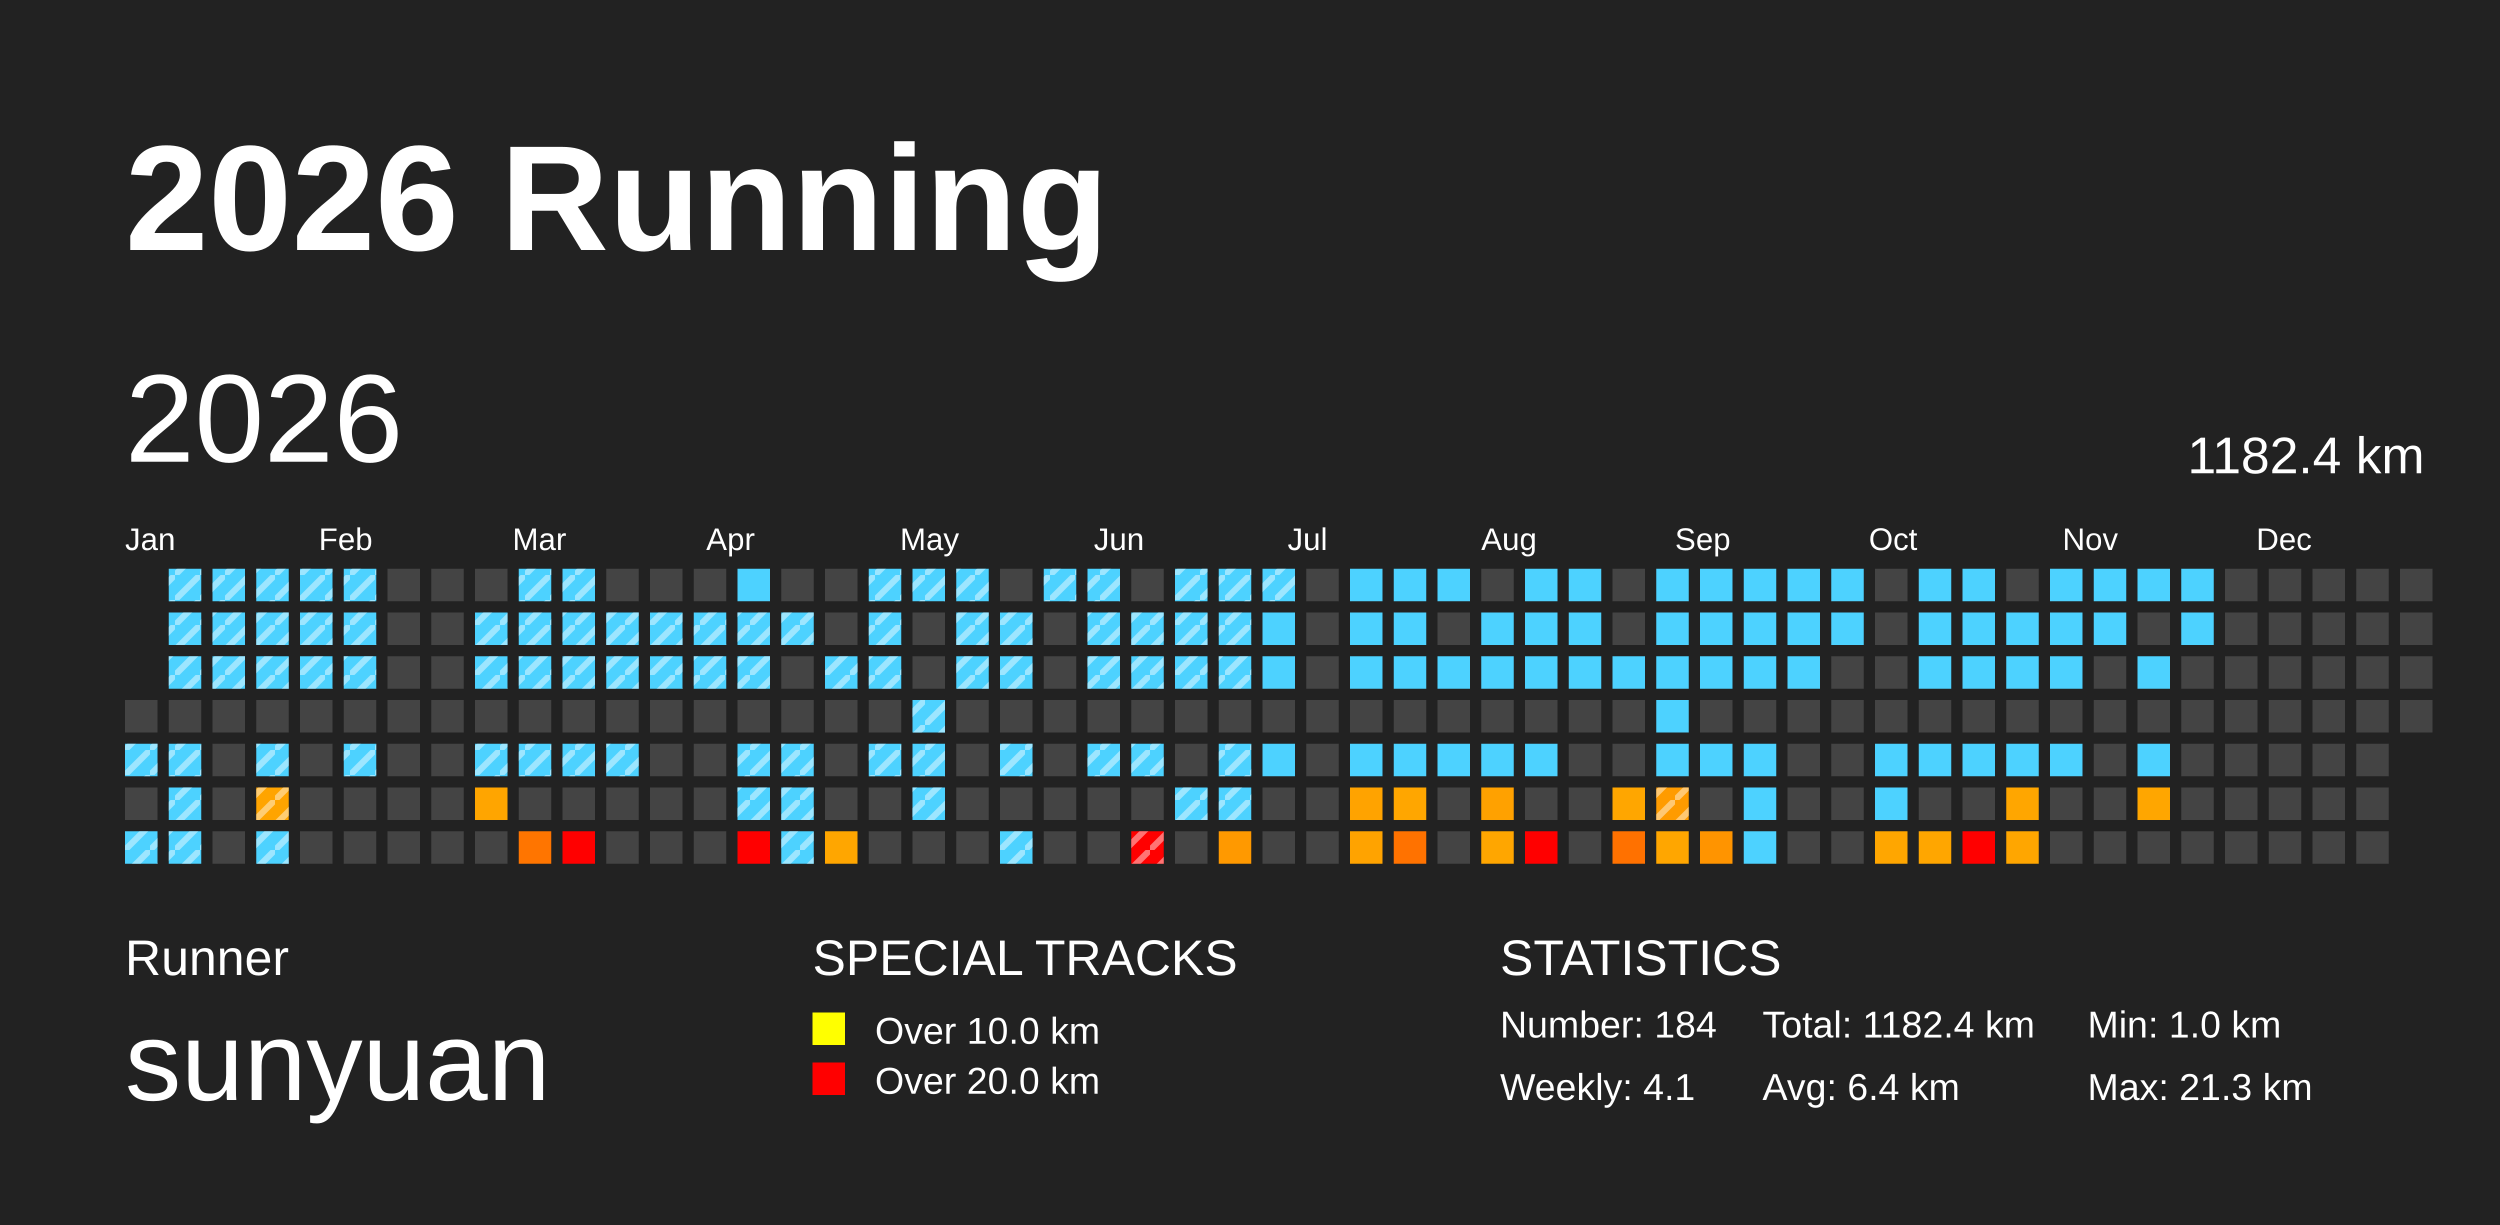
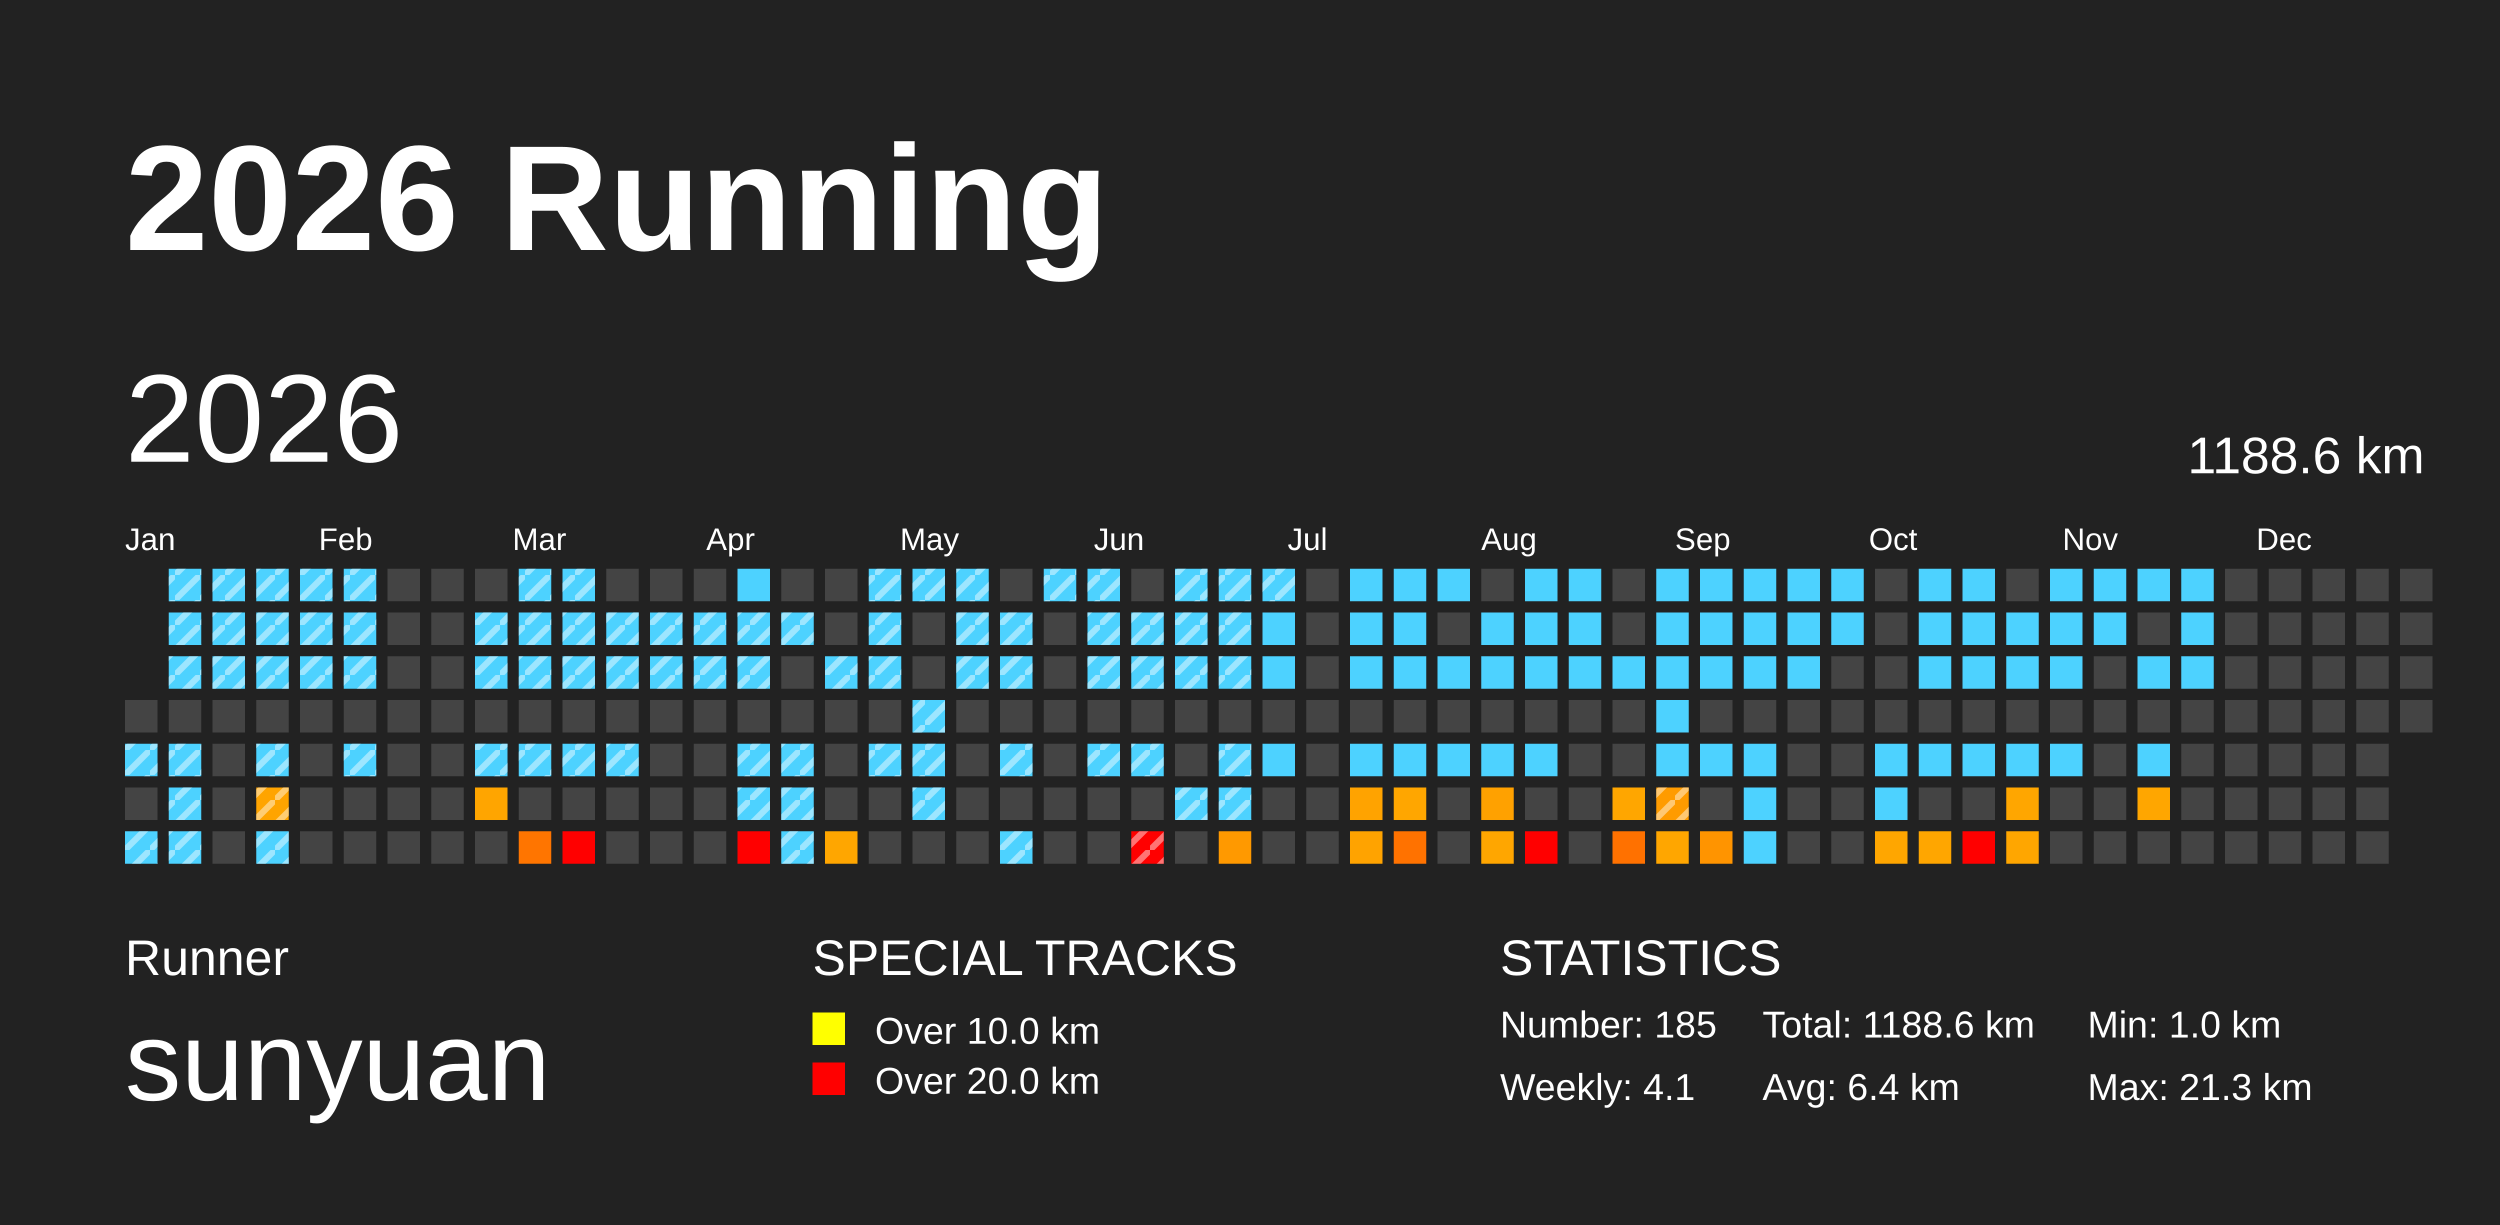
<svg xmlns="http://www.w3.org/2000/svg" baseProfile="full" height="98mm" version="1.1" viewBox="0,0,200,98" width="200mm">
  <defs>
    <pattern height="2" id="indoor-stripe" patternUnits="userSpaceOnUse" width="2">
      <line stroke="white" stroke-opacity="0.45" stroke-width="0.5" x1="0" x2="2" y1="2" y2="0" />
    </pattern>
  </defs>
  <rect fill="#222222" height="98" width="200" x="0" y="0" />
  <text fill="#FFFFFF" style="font-size:12px; font-family:Arial; font-weight:bold;" x="10" y="20">2026 Running</text>
  <text fill="#FFFFFF" style="font-size:4px; font-family:Arial" x="10" y="78">Runner</text>
  <text fill="#FFFFFF" style="font-size:9px; font-family:Arial" x="10" y="88">sunyuan</text>
  <text fill="#FFFFFF" style="font-size:4px; font-family:Arial" x="65" y="78">SPECIAL TRACKS</text>
  <rect fill="yellow" height="2.6" width="2.6" x="65" y="81" />
  <text fill="#FFFFFF" style="font-size:3px; font-family:Arial" x="70" y="83.5">Over 10.0 km</text>
  <rect fill="red" height="2.6" width="2.6" x="65" y="85" />
  <text fill="#FFFFFF" style="font-size:3px; font-family:Arial" x="70" y="87.5">Over 20.0 km</text>
  <text fill="#FFFFFF" style="font-size:4px; font-family:Arial" x="120" y="78">STATISTICS</text>
-   <text fill="#FFFFFF" style="font-size:3px; font-family:Arial" x="120" y="83">Number: 184</text>
+   <text fill="#FFFFFF" style="font-size:3px; font-family:Arial" x="120" y="83">Number: 185</text>
  <text fill="#FFFFFF" style="font-size:3px; font-family:Arial" x="120" y="88">Weekly: 4.1</text>
-   <text fill="#FFFFFF" style="font-size:3px; font-family:Arial" x="141" y="83">Total: 1182.4 km</text>
+   <text fill="#FFFFFF" style="font-size:3px; font-family:Arial" x="141" y="83">Total: 1188.6 km</text>
  <text fill="#FFFFFF" style="font-size:3px; font-family:Arial" x="141" y="88">Avg: 6.4 km</text>
  <text fill="#FFFFFF" style="font-size:3px; font-family:Arial" x="167" y="83">Min: 1.0 km</text>
  <text fill="#FFFFFF" style="font-size:3px; font-family:Arial" x="167" y="88">Max: 21.3 km</text>
  <text dominant-baseline="hanging" fill="#FFFFFF" style="font-size:10.0px; font-family:Arial;" x="10" y="30">2026</text>
-   <text dominant-baseline="hanging" fill="#FFFFFF" style="font-size:4.125px; font-family:Arial;" x="175" y="35">1182.4 km</text>
+   <text dominant-baseline="hanging" fill="#FFFFFF" style="font-size:4.125px; font-family:Arial;" x="175" y="35">1188.6 km</text>
  <text fill="#FFFFFF" style="font-size:2.5px; font-family:Arial" x="10.0" y="44">Jan</text>
  <text fill="#FFFFFF" style="font-size:2.5px; font-family:Arial" x="25.5" y="44">Feb</text>
  <text fill="#FFFFFF" style="font-size:2.5px; font-family:Arial" x="41.0" y="44">Mar</text>
  <text fill="#FFFFFF" style="font-size:2.5px; font-family:Arial" x="56.5" y="44">Apr</text>
  <text fill="#FFFFFF" style="font-size:2.5px; font-family:Arial" x="72.0" y="44">May</text>
  <text fill="#FFFFFF" style="font-size:2.5px; font-family:Arial" x="87.5" y="44">Jun</text>
  <text fill="#FFFFFF" style="font-size:2.5px; font-family:Arial" x="103.0" y="44">Jul</text>
  <text fill="#FFFFFF" style="font-size:2.5px; font-family:Arial" x="118.5" y="44">Aug</text>
  <text fill="#FFFFFF" style="font-size:2.5px; font-family:Arial" x="134.0" y="44">Sep</text>
  <text fill="#FFFFFF" style="font-size:2.5px; font-family:Arial" x="149.5" y="44">Oct</text>
  <text fill="#FFFFFF" style="font-size:2.5px; font-family:Arial" x="165.0" y="44">Nov</text>
  <text fill="#FFFFFF" style="font-size:2.5px; font-family:Arial" x="180.5" y="44">Dec</text>
  <rect fill="#444444" height="2.6" width="2.6" x="10.0" y="56.0" />
  <rect fill="#4dd2ff" height="2.6" width="2.6" x="10.0" y="59.5" />
  <rect fill="url(#indoor-stripe)" height="2.6" style="pointer-events: none;" width="2.6" x="10.0" y="59.5" />
  <rect fill="#444444" height="2.6" width="2.6" x="10.0" y="63.0" />
  <rect fill="#4dd2ff" height="2.6" width="2.6" x="10.0" y="66.5" />
  <rect fill="url(#indoor-stripe)" height="2.6" style="pointer-events: none;" width="2.6" x="10.0" y="66.5" />
  <rect fill="#4dd2ff" height="2.6" width="2.6" x="13.5" y="45.5" />
  <rect fill="url(#indoor-stripe)" height="2.6" style="pointer-events: none;" width="2.6" x="13.5" y="45.5" />
  <rect fill="#4dd2ff" height="2.6" width="2.6" x="13.5" y="49.0" />
  <rect fill="url(#indoor-stripe)" height="2.6" style="pointer-events: none;" width="2.6" x="13.5" y="49.0" />
  <rect fill="#4dd2ff" height="2.6" width="2.6" x="13.5" y="52.5" />
  <rect fill="url(#indoor-stripe)" height="2.6" style="pointer-events: none;" width="2.6" x="13.5" y="52.5" />
  <rect fill="#444444" height="2.6" width="2.6" x="13.5" y="56.0" />
  <rect fill="#4dd2ff" height="2.6" width="2.6" x="13.5" y="59.5" />
  <rect fill="url(#indoor-stripe)" height="2.6" style="pointer-events: none;" width="2.6" x="13.5" y="59.5" />
  <rect fill="#4dd2ff" height="2.6" width="2.6" x="13.5" y="63.0" />
  <rect fill="url(#indoor-stripe)" height="2.6" style="pointer-events: none;" width="2.6" x="13.5" y="63.0" />
  <rect fill="#4dd2ff" height="2.6" width="2.6" x="13.5" y="66.5" />
  <rect fill="url(#indoor-stripe)" height="2.6" style="pointer-events: none;" width="2.6" x="13.5" y="66.5" />
  <rect fill="#4dd2ff" height="2.6" width="2.6" x="17.0" y="45.5" />
  <rect fill="url(#indoor-stripe)" height="2.6" style="pointer-events: none;" width="2.6" x="17.0" y="45.5" />
  <rect fill="#4dd2ff" height="2.6" width="2.6" x="17.0" y="49.0" />
  <rect fill="url(#indoor-stripe)" height="2.6" style="pointer-events: none;" width="2.6" x="17.0" y="49.0" />
  <rect fill="#4dd2ff" height="2.6" width="2.6" x="17.0" y="52.5" />
  <rect fill="url(#indoor-stripe)" height="2.6" style="pointer-events: none;" width="2.6" x="17.0" y="52.5" />
  <rect fill="#444444" height="2.6" width="2.6" x="17.0" y="56.0" />
  <rect fill="#444444" height="2.6" width="2.6" x="17.0" y="59.5" />
  <rect fill="#444444" height="2.6" width="2.6" x="17.0" y="63.0" />
  <rect fill="#444444" height="2.6" width="2.6" x="17.0" y="66.5" />
  <rect fill="#4dd2ff" height="2.6" width="2.6" x="20.5" y="45.5" />
  <rect fill="url(#indoor-stripe)" height="2.6" style="pointer-events: none;" width="2.6" x="20.5" y="45.5" />
  <rect fill="#4dd2ff" height="2.6" width="2.6" x="20.5" y="49.0" />
  <rect fill="url(#indoor-stripe)" height="2.6" style="pointer-events: none;" width="2.6" x="20.5" y="49.0" />
  <rect fill="#4dd2ff" height="2.6" width="2.6" x="20.5" y="52.5" />
  <rect fill="url(#indoor-stripe)" height="2.6" style="pointer-events: none;" width="2.6" x="20.5" y="52.5" />
  <rect fill="#444444" height="2.6" width="2.6" x="20.5" y="56.0" />
  <rect fill="#4dd2ff" height="2.6" width="2.6" x="20.5" y="59.5" />
  <rect fill="url(#indoor-stripe)" height="2.6" style="pointer-events: none;" width="2.6" x="20.5" y="59.5" />
  <rect fill="#ffa400" height="2.6" width="2.6" x="20.5" y="63.0" />
  <rect fill="url(#indoor-stripe)" height="2.6" style="pointer-events: none;" width="2.6" x="20.5" y="63.0" />
  <rect fill="#4dd2ff" height="2.6" width="2.6" x="20.5" y="66.5" />
  <rect fill="url(#indoor-stripe)" height="2.6" style="pointer-events: none;" width="2.6" x="20.5" y="66.5" />
  <rect fill="#4dd2ff" height="2.6" width="2.6" x="24.0" y="45.5" />
  <rect fill="url(#indoor-stripe)" height="2.6" style="pointer-events: none;" width="2.6" x="24.0" y="45.5" />
  <rect fill="#4dd2ff" height="2.6" width="2.6" x="24.0" y="49.0" />
  <rect fill="url(#indoor-stripe)" height="2.6" style="pointer-events: none;" width="2.6" x="24.0" y="49.0" />
  <rect fill="#4dd2ff" height="2.6" width="2.6" x="24.0" y="52.5" />
  <rect fill="url(#indoor-stripe)" height="2.6" style="pointer-events: none;" width="2.6" x="24.0" y="52.5" />
  <rect fill="#444444" height="2.6" width="2.6" x="24.0" y="56.0" />
  <rect fill="#444444" height="2.6" width="2.6" x="24.0" y="59.5" />
  <rect fill="#444444" height="2.6" width="2.6" x="24.0" y="63.0" />
  <rect fill="#444444" height="2.6" width="2.6" x="24.0" y="66.5" />
  <rect fill="#4dd2ff" height="2.6" width="2.6" x="27.5" y="45.5" />
  <rect fill="url(#indoor-stripe)" height="2.6" style="pointer-events: none;" width="2.6" x="27.5" y="45.5" />
  <rect fill="#4dd2ff" height="2.6" width="2.6" x="27.5" y="49.0" />
  <rect fill="url(#indoor-stripe)" height="2.6" style="pointer-events: none;" width="2.6" x="27.5" y="49.0" />
  <rect fill="#4dd2ff" height="2.6" width="2.6" x="27.5" y="52.5" />
  <rect fill="url(#indoor-stripe)" height="2.6" style="pointer-events: none;" width="2.6" x="27.5" y="52.5" />
  <rect fill="#444444" height="2.6" width="2.6" x="27.5" y="56.0" />
  <rect fill="#4dd2ff" height="2.6" width="2.6" x="27.5" y="59.5" />
  <rect fill="url(#indoor-stripe)" height="2.6" style="pointer-events: none;" width="2.6" x="27.5" y="59.5" />
  <rect fill="#444444" height="2.6" width="2.6" x="27.5" y="63.0" />
  <rect fill="#444444" height="2.6" width="2.6" x="27.5" y="66.5" />
  <rect fill="#444444" height="2.6" width="2.6" x="31.0" y="45.5" />
  <rect fill="#444444" height="2.6" width="2.6" x="31.0" y="49.0" />
  <rect fill="#444444" height="2.6" width="2.6" x="31.0" y="52.5" />
  <rect fill="#444444" height="2.6" width="2.6" x="31.0" y="56.0" />
  <rect fill="#444444" height="2.6" width="2.6" x="31.0" y="59.5" />
  <rect fill="#444444" height="2.6" width="2.6" x="31.0" y="63.0" />
  <rect fill="#444444" height="2.6" width="2.6" x="31.0" y="66.5" />
  <rect fill="#444444" height="2.6" width="2.6" x="34.5" y="45.5" />
  <rect fill="#444444" height="2.6" width="2.6" x="34.5" y="49.0" />
  <rect fill="#444444" height="2.6" width="2.6" x="34.5" y="52.5" />
  <rect fill="#444444" height="2.6" width="2.6" x="34.5" y="56.0" />
  <rect fill="#444444" height="2.6" width="2.6" x="34.5" y="59.5" />
  <rect fill="#444444" height="2.6" width="2.6" x="34.5" y="63.0" />
  <rect fill="#444444" height="2.6" width="2.6" x="34.5" y="66.5" />
  <rect fill="#444444" height="2.6" width="2.6" x="38.0" y="45.5" />
  <rect fill="#4dd2ff" height="2.6" width="2.6" x="38.0" y="49.0" />
  <rect fill="url(#indoor-stripe)" height="2.6" style="pointer-events: none;" width="2.6" x="38.0" y="49.0" />
  <rect fill="#4dd2ff" height="2.6" width="2.6" x="38.0" y="52.5" />
  <rect fill="url(#indoor-stripe)" height="2.6" style="pointer-events: none;" width="2.6" x="38.0" y="52.5" />
  <rect fill="#444444" height="2.6" width="2.6" x="38.0" y="56.0" />
  <rect fill="#4dd2ff" height="2.6" width="2.6" x="38.0" y="59.5" />
  <rect fill="url(#indoor-stripe)" height="2.6" style="pointer-events: none;" width="2.6" x="38.0" y="59.5" />
  <rect fill="#ffa500" height="2.6" width="2.6" x="38.0" y="63.0" />
  <rect fill="#444444" height="2.6" width="2.6" x="38.0" y="66.5" />
  <rect fill="#4dd2ff" height="2.6" width="2.6" x="41.5" y="45.5" />
  <rect fill="url(#indoor-stripe)" height="2.6" style="pointer-events: none;" width="2.6" x="41.5" y="45.5" />
  <rect fill="#4dd2ff" height="2.6" width="2.6" x="41.5" y="49.0" />
  <rect fill="url(#indoor-stripe)" height="2.6" style="pointer-events: none;" width="2.6" x="41.5" y="49.0" />
  <rect fill="#4dd2ff" height="2.6" width="2.6" x="41.5" y="52.5" />
  <rect fill="url(#indoor-stripe)" height="2.6" style="pointer-events: none;" width="2.6" x="41.5" y="52.5" />
  <rect fill="#444444" height="2.6" width="2.6" x="41.5" y="56.0" />
  <rect fill="#4dd2ff" height="2.6" width="2.6" x="41.5" y="59.5" />
  <rect fill="url(#indoor-stripe)" height="2.6" style="pointer-events: none;" width="2.6" x="41.5" y="59.5" />
  <rect fill="#444444" height="2.6" width="2.6" x="41.5" y="63.0" />
  <rect fill="#ff7500" height="2.6" width="2.6" x="41.5" y="66.5" />
  <rect fill="#4dd2ff" height="2.6" width="2.6" x="45.0" y="45.5" />
  <rect fill="url(#indoor-stripe)" height="2.6" style="pointer-events: none;" width="2.6" x="45.0" y="45.5" />
  <rect fill="#4dd2ff" height="2.6" width="2.6" x="45.0" y="49.0" />
  <rect fill="url(#indoor-stripe)" height="2.6" style="pointer-events: none;" width="2.6" x="45.0" y="49.0" />
  <rect fill="#4dd2ff" height="2.6" width="2.6" x="45.0" y="52.5" />
  <rect fill="url(#indoor-stripe)" height="2.6" style="pointer-events: none;" width="2.6" x="45.0" y="52.5" />
  <rect fill="#444444" height="2.6" width="2.6" x="45.0" y="56.0" />
  <rect fill="#4dd2ff" height="2.6" width="2.6" x="45.0" y="59.5" />
  <rect fill="url(#indoor-stripe)" height="2.6" style="pointer-events: none;" width="2.6" x="45.0" y="59.5" />
  <rect fill="#444444" height="2.6" width="2.6" x="45.0" y="63.0" />
  <rect fill="red" height="2.6" width="2.6" x="45.0" y="66.5" />
  <rect fill="#444444" height="2.6" width="2.6" x="48.5" y="45.5" />
  <rect fill="#4dd2ff" height="2.6" width="2.6" x="48.5" y="49.0" />
  <rect fill="url(#indoor-stripe)" height="2.6" style="pointer-events: none;" width="2.6" x="48.5" y="49.0" />
  <rect fill="#4dd2ff" height="2.6" width="2.6" x="48.5" y="52.5" />
  <rect fill="url(#indoor-stripe)" height="2.6" style="pointer-events: none;" width="2.6" x="48.5" y="52.5" />
  <rect fill="#444444" height="2.6" width="2.6" x="48.5" y="56.0" />
  <rect fill="#4dd2ff" height="2.6" width="2.6" x="48.5" y="59.5" />
  <rect fill="url(#indoor-stripe)" height="2.6" style="pointer-events: none;" width="2.6" x="48.5" y="59.5" />
  <rect fill="#444444" height="2.6" width="2.6" x="48.5" y="63.0" />
  <rect fill="#444444" height="2.6" width="2.6" x="48.5" y="66.5" />
  <rect fill="#444444" height="2.6" width="2.6" x="52.0" y="45.5" />
  <rect fill="#4dd2ff" height="2.6" width="2.6" x="52.0" y="49.0" />
  <rect fill="url(#indoor-stripe)" height="2.6" style="pointer-events: none;" width="2.6" x="52.0" y="49.0" />
  <rect fill="#4dd2ff" height="2.6" width="2.6" x="52.0" y="52.5" />
  <rect fill="url(#indoor-stripe)" height="2.6" style="pointer-events: none;" width="2.6" x="52.0" y="52.5" />
  <rect fill="#444444" height="2.6" width="2.6" x="52.0" y="56.0" />
  <rect fill="#444444" height="2.6" width="2.6" x="52.0" y="59.5" />
  <rect fill="#444444" height="2.6" width="2.6" x="52.0" y="63.0" />
  <rect fill="#444444" height="2.6" width="2.6" x="52.0" y="66.5" />
  <rect fill="#444444" height="2.6" width="2.6" x="55.5" y="45.5" />
  <rect fill="#4dd2ff" height="2.6" width="2.6" x="55.5" y="49.0" />
  <rect fill="url(#indoor-stripe)" height="2.6" style="pointer-events: none;" width="2.6" x="55.5" y="49.0" />
  <rect fill="#4dd2ff" height="2.6" width="2.6" x="55.5" y="52.5" />
  <rect fill="url(#indoor-stripe)" height="2.6" style="pointer-events: none;" width="2.6" x="55.5" y="52.5" />
  <rect fill="#444444" height="2.6" width="2.6" x="55.5" y="56.0" />
  <rect fill="#444444" height="2.6" width="2.6" x="55.5" y="59.5" />
  <rect fill="#444444" height="2.6" width="2.6" x="55.5" y="63.0" />
  <rect fill="#444444" height="2.6" width="2.6" x="55.5" y="66.5" />
  <rect fill="#4dd2ff" height="2.6" width="2.6" x="59.0" y="45.5" />
  <rect fill="#4dd2ff" height="2.6" width="2.6" x="59.0" y="49.0" />
  <rect fill="url(#indoor-stripe)" height="2.6" style="pointer-events: none;" width="2.6" x="59.0" y="49.0" />
  <rect fill="#4dd2ff" height="2.6" width="2.6" x="59.0" y="52.5" />
  <rect fill="url(#indoor-stripe)" height="2.6" style="pointer-events: none;" width="2.6" x="59.0" y="52.5" />
  <rect fill="#444444" height="2.6" width="2.6" x="59.0" y="56.0" />
  <rect fill="#4dd2ff" height="2.6" width="2.6" x="59.0" y="59.5" />
  <rect fill="url(#indoor-stripe)" height="2.6" style="pointer-events: none;" width="2.6" x="59.0" y="59.5" />
  <rect fill="#4dd2ff" height="2.6" width="2.6" x="59.0" y="63.0" />
  <rect fill="url(#indoor-stripe)" height="2.6" style="pointer-events: none;" width="2.6" x="59.0" y="63.0" />
  <rect fill="red" height="2.6" width="2.6" x="59.0" y="66.5" />
  <rect fill="#444444" height="2.6" width="2.6" x="62.5" y="45.5" />
  <rect fill="#4dd2ff" height="2.6" width="2.6" x="62.5" y="49.0" />
  <rect fill="url(#indoor-stripe)" height="2.6" style="pointer-events: none;" width="2.6" x="62.5" y="49.0" />
  <rect fill="#444444" height="2.6" width="2.6" x="62.5" y="52.5" />
  <rect fill="#444444" height="2.6" width="2.6" x="62.5" y="56.0" />
  <rect fill="#4dd2ff" height="2.6" width="2.6" x="62.5" y="59.5" />
  <rect fill="url(#indoor-stripe)" height="2.6" style="pointer-events: none;" width="2.6" x="62.5" y="59.5" />
  <rect fill="#4dd2ff" height="2.6" width="2.6" x="62.5" y="63.0" />
  <rect fill="url(#indoor-stripe)" height="2.6" style="pointer-events: none;" width="2.6" x="62.5" y="63.0" />
  <rect fill="#4dd2ff" height="2.6" width="2.6" x="62.5" y="66.5" />
  <rect fill="url(#indoor-stripe)" height="2.6" style="pointer-events: none;" width="2.6" x="62.5" y="66.5" />
  <rect fill="#444444" height="2.6" width="2.6" x="66.0" y="45.5" />
  <rect fill="#444444" height="2.6" width="2.6" x="66.0" y="49.0" />
  <rect fill="#4dd2ff" height="2.6" width="2.6" x="66.0" y="52.5" />
  <rect fill="url(#indoor-stripe)" height="2.6" style="pointer-events: none;" width="2.6" x="66.0" y="52.5" />
  <rect fill="#444444" height="2.6" width="2.6" x="66.0" y="56.0" />
  <rect fill="#444444" height="2.6" width="2.6" x="66.0" y="59.5" />
  <rect fill="#444444" height="2.6" width="2.6" x="66.0" y="63.0" />
  <rect fill="#ffa600" height="2.6" width="2.6" x="66.0" y="66.5" />
  <rect fill="#4dd2ff" height="2.6" width="2.6" x="69.5" y="45.5" />
  <rect fill="url(#indoor-stripe)" height="2.6" style="pointer-events: none;" width="2.6" x="69.5" y="45.5" />
  <rect fill="#4dd2ff" height="2.6" width="2.6" x="69.5" y="49.0" />
  <rect fill="url(#indoor-stripe)" height="2.6" style="pointer-events: none;" width="2.6" x="69.5" y="49.0" />
  <rect fill="#4dd2ff" height="2.6" width="2.6" x="69.5" y="52.5" />
  <rect fill="url(#indoor-stripe)" height="2.6" style="pointer-events: none;" width="2.6" x="69.5" y="52.5" />
  <rect fill="#444444" height="2.6" width="2.6" x="69.5" y="56.0" />
  <rect fill="#4dd2ff" height="2.6" width="2.6" x="69.5" y="59.5" />
  <rect fill="url(#indoor-stripe)" height="2.6" style="pointer-events: none;" width="2.6" x="69.5" y="59.5" />
  <rect fill="#444444" height="2.6" width="2.6" x="69.5" y="63.0" />
  <rect fill="#444444" height="2.6" width="2.6" x="69.5" y="66.5" />
  <rect fill="#4dd2ff" height="2.6" width="2.6" x="73.0" y="45.5" />
  <rect fill="url(#indoor-stripe)" height="2.6" style="pointer-events: none;" width="2.6" x="73.0" y="45.5" />
  <rect fill="#444444" height="2.6" width="2.6" x="73.0" y="49.0" />
  <rect fill="#444444" height="2.6" width="2.6" x="73.0" y="52.5" />
  <rect fill="#4dd2ff" height="2.6" width="2.6" x="73.0" y="56.0" />
  <rect fill="url(#indoor-stripe)" height="2.6" style="pointer-events: none;" width="2.6" x="73.0" y="56.0" />
  <rect fill="#4dd2ff" height="2.6" width="2.6" x="73.0" y="59.5" />
  <rect fill="url(#indoor-stripe)" height="2.6" style="pointer-events: none;" width="2.6" x="73.0" y="59.5" />
  <rect fill="#4dd2ff" height="2.6" width="2.6" x="73.0" y="63.0" />
  <rect fill="url(#indoor-stripe)" height="2.6" style="pointer-events: none;" width="2.6" x="73.0" y="63.0" />
  <rect fill="#444444" height="2.6" width="2.6" x="73.0" y="66.5" />
  <rect fill="#4dd2ff" height="2.6" width="2.6" x="76.5" y="45.5" />
  <rect fill="url(#indoor-stripe)" height="2.6" style="pointer-events: none;" width="2.6" x="76.5" y="45.5" />
  <rect fill="#4dd2ff" height="2.6" width="2.6" x="76.5" y="49.0" />
  <rect fill="url(#indoor-stripe)" height="2.6" style="pointer-events: none;" width="2.6" x="76.5" y="49.0" />
  <rect fill="#4dd2ff" height="2.6" width="2.6" x="76.5" y="52.5" />
  <rect fill="url(#indoor-stripe)" height="2.6" style="pointer-events: none;" width="2.6" x="76.5" y="52.5" />
  <rect fill="#444444" height="2.6" width="2.6" x="76.5" y="56.0" />
  <rect fill="#444444" height="2.6" width="2.6" x="76.5" y="59.5" />
  <rect fill="#444444" height="2.6" width="2.6" x="76.5" y="63.0" />
  <rect fill="#444444" height="2.6" width="2.6" x="76.5" y="66.5" />
  <rect fill="#444444" height="2.6" width="2.6" x="80.0" y="45.5" />
  <rect fill="#4dd2ff" height="2.6" width="2.6" x="80.0" y="49.0" />
  <rect fill="url(#indoor-stripe)" height="2.6" style="pointer-events: none;" width="2.6" x="80.0" y="49.0" />
  <rect fill="#4dd2ff" height="2.6" width="2.6" x="80.0" y="52.5" />
  <rect fill="url(#indoor-stripe)" height="2.6" style="pointer-events: none;" width="2.6" x="80.0" y="52.5" />
  <rect fill="#444444" height="2.6" width="2.6" x="80.0" y="56.0" />
  <rect fill="#4dd2ff" height="2.6" width="2.6" x="80.0" y="59.5" />
  <rect fill="url(#indoor-stripe)" height="2.6" style="pointer-events: none;" width="2.6" x="80.0" y="59.5" />
  <rect fill="#444444" height="2.6" width="2.6" x="80.0" y="63.0" />
  <rect fill="#4dd2ff" height="2.6" width="2.6" x="80.0" y="66.5" />
  <rect fill="url(#indoor-stripe)" height="2.6" style="pointer-events: none;" width="2.6" x="80.0" y="66.5" />
  <rect fill="#4dd2ff" height="2.6" width="2.6" x="83.5" y="45.5" />
  <rect fill="url(#indoor-stripe)" height="2.6" style="pointer-events: none;" width="2.6" x="83.5" y="45.5" />
  <rect fill="#444444" height="2.6" width="2.6" x="83.5" y="49.0" />
  <rect fill="#444444" height="2.6" width="2.6" x="83.5" y="52.5" />
  <rect fill="#444444" height="2.6" width="2.6" x="83.5" y="56.0" />
  <rect fill="#444444" height="2.6" width="2.6" x="83.5" y="59.5" />
  <rect fill="#444444" height="2.6" width="2.6" x="83.5" y="63.0" />
  <rect fill="#444444" height="2.6" width="2.6" x="83.5" y="66.5" />
  <rect fill="#4dd2ff" height="2.6" width="2.6" x="87.0" y="45.5" />
  <rect fill="url(#indoor-stripe)" height="2.6" style="pointer-events: none;" width="2.6" x="87.0" y="45.5" />
  <rect fill="#4dd2ff" height="2.6" width="2.6" x="87.0" y="49.0" />
  <rect fill="url(#indoor-stripe)" height="2.6" style="pointer-events: none;" width="2.6" x="87.0" y="49.0" />
  <rect fill="#4dd2ff" height="2.6" width="2.6" x="87.0" y="52.5" />
  <rect fill="url(#indoor-stripe)" height="2.6" style="pointer-events: none;" width="2.6" x="87.0" y="52.5" />
  <rect fill="#444444" height="2.6" width="2.6" x="87.0" y="56.0" />
  <rect fill="#4dd2ff" height="2.6" width="2.6" x="87.0" y="59.5" />
  <rect fill="url(#indoor-stripe)" height="2.6" style="pointer-events: none;" width="2.6" x="87.0" y="59.5" />
  <rect fill="#444444" height="2.6" width="2.6" x="87.0" y="63.0" />
  <rect fill="#444444" height="2.6" width="2.6" x="87.0" y="66.5" />
  <rect fill="#444444" height="2.6" width="2.6" x="90.5" y="45.5" />
  <rect fill="#4dd2ff" height="2.6" width="2.6" x="90.5" y="49.0" />
  <rect fill="url(#indoor-stripe)" height="2.6" style="pointer-events: none;" width="2.6" x="90.5" y="49.0" />
  <rect fill="#4dd2ff" height="2.6" width="2.6" x="90.5" y="52.5" />
  <rect fill="url(#indoor-stripe)" height="2.6" style="pointer-events: none;" width="2.6" x="90.5" y="52.5" />
  <rect fill="#444444" height="2.6" width="2.6" x="90.5" y="56.0" />
  <rect fill="#4dd2ff" height="2.6" width="2.6" x="90.5" y="59.5" />
  <rect fill="url(#indoor-stripe)" height="2.6" style="pointer-events: none;" width="2.6" x="90.5" y="59.5" />
  <rect fill="#444444" height="2.6" width="2.6" x="90.5" y="63.0" />
  <rect fill="red" height="2.6" width="2.6" x="90.5" y="66.5" />
  <rect fill="url(#indoor-stripe)" height="2.6" style="pointer-events: none;" width="2.6" x="90.5" y="66.5" />
  <rect fill="#4dd2ff" height="2.6" width="2.6" x="94.0" y="45.5" />
  <rect fill="url(#indoor-stripe)" height="2.6" style="pointer-events: none;" width="2.6" x="94.0" y="45.5" />
  <rect fill="#4dd2ff" height="2.6" width="2.6" x="94.0" y="49.0" />
  <rect fill="url(#indoor-stripe)" height="2.6" style="pointer-events: none;" width="2.6" x="94.0" y="49.0" />
  <rect fill="#4dd2ff" height="2.6" width="2.6" x="94.0" y="52.5" />
  <rect fill="url(#indoor-stripe)" height="2.6" style="pointer-events: none;" width="2.6" x="94.0" y="52.5" />
  <rect fill="#444444" height="2.6" width="2.6" x="94.0" y="56.0" />
  <rect fill="#444444" height="2.6" width="2.6" x="94.0" y="59.5" />
  <rect fill="#4dd2ff" height="2.6" width="2.6" x="94.0" y="63.0" />
  <rect fill="url(#indoor-stripe)" height="2.6" style="pointer-events: none;" width="2.6" x="94.0" y="63.0" />
  <rect fill="#444444" height="2.6" width="2.6" x="94.0" y="66.5" />
  <rect fill="#4dd2ff" height="2.6" width="2.6" x="97.5" y="45.5" />
  <rect fill="url(#indoor-stripe)" height="2.6" style="pointer-events: none;" width="2.6" x="97.5" y="45.5" />
  <rect fill="#4dd2ff" height="2.6" width="2.6" x="97.5" y="49.0" />
  <rect fill="url(#indoor-stripe)" height="2.6" style="pointer-events: none;" width="2.6" x="97.5" y="49.0" />
  <rect fill="#4dd2ff" height="2.6" width="2.6" x="97.5" y="52.5" />
  <rect fill="url(#indoor-stripe)" height="2.6" style="pointer-events: none;" width="2.6" x="97.5" y="52.5" />
  <rect fill="#444444" height="2.6" width="2.6" x="97.5" y="56.0" />
  <rect fill="#4dd2ff" height="2.6" width="2.6" x="97.5" y="59.5" />
  <rect fill="url(#indoor-stripe)" height="2.6" style="pointer-events: none;" width="2.6" x="97.5" y="59.5" />
  <rect fill="#4dd2ff" height="2.6" width="2.6" x="97.5" y="63.0" />
  <rect fill="url(#indoor-stripe)" height="2.6" style="pointer-events: none;" width="2.6" x="97.5" y="63.0" />
  <rect fill="#ff9900" height="2.6" width="2.6" x="97.5" y="66.5" />
  <rect fill="#4dd2ff" height="2.6" width="2.6" x="101.0" y="45.5" />
  <rect fill="url(#indoor-stripe)" height="2.6" style="pointer-events: none;" width="2.6" x="101.0" y="45.5" />
  <rect fill="#4dd2ff" height="2.6" width="2.6" x="101.0" y="49.0" />
  <rect fill="#4dd2ff" height="2.6" width="2.6" x="101.0" y="52.5" />
  <rect fill="#444444" height="2.6" width="2.6" x="101.0" y="56.0" />
  <rect fill="#4dd2ff" height="2.6" width="2.6" x="101.0" y="59.5" />
  <rect fill="#444444" height="2.6" width="2.6" x="101.0" y="63.0" />
  <rect fill="#444444" height="2.6" width="2.6" x="101.0" y="66.5" />
  <rect fill="#444444" height="2.6" width="2.6" x="104.5" y="45.5" />
  <rect fill="#444444" height="2.6" width="2.6" x="104.5" y="49.0" />
  <rect fill="#444444" height="2.6" width="2.6" x="104.5" y="52.5" />
  <rect fill="#444444" height="2.6" width="2.6" x="104.5" y="56.0" />
  <rect fill="#444444" height="2.6" width="2.6" x="104.5" y="59.5" />
  <rect fill="#444444" height="2.6" width="2.6" x="104.5" y="63.0" />
  <rect fill="#444444" height="2.6" width="2.6" x="104.5" y="66.5" />
  <rect fill="#4dd2ff" height="2.6" width="2.6" x="108.0" y="45.5" />
  <rect fill="#4dd2ff" height="2.6" width="2.6" x="108.0" y="49.0" />
  <rect fill="#4dd2ff" height="2.6" width="2.6" x="108.0" y="52.5" />
  <rect fill="#444444" height="2.6" width="2.6" x="108.0" y="56.0" />
  <rect fill="#4dd2ff" height="2.6" width="2.6" x="108.0" y="59.5" />
  <rect fill="#ffa300" height="2.6" width="2.6" x="108.0" y="63.0" />
  <rect fill="#ffa300" height="2.6" width="2.6" x="108.0" y="66.5" />
  <rect fill="#4dd2ff" height="2.6" width="2.6" x="111.5" y="45.5" />
  <rect fill="#4dd2ff" height="2.6" width="2.6" x="111.5" y="49.0" />
  <rect fill="#4dd2ff" height="2.6" width="2.6" x="111.5" y="52.5" />
  <rect fill="#444444" height="2.6" width="2.6" x="111.5" y="56.0" />
  <rect fill="#4dd2ff" height="2.6" width="2.6" x="111.5" y="59.5" />
  <rect fill="#ffa600" height="2.6" width="2.6" x="111.5" y="63.0" />
  <rect fill="#ff7200" height="2.6" width="2.6" x="111.5" y="66.5" />
  <rect fill="#4dd2ff" height="2.6" width="2.6" x="115.0" y="45.5" />
  <rect fill="#444444" height="2.6" width="2.6" x="115.0" y="49.0" />
  <rect fill="#4dd2ff" height="2.6" width="2.6" x="115.0" y="52.5" />
  <rect fill="#444444" height="2.6" width="2.6" x="115.0" y="56.0" />
  <rect fill="#4dd2ff" height="2.6" width="2.6" x="115.0" y="59.5" />
  <rect fill="#444444" height="2.6" width="2.6" x="115.0" y="63.0" />
  <rect fill="#444444" height="2.6" width="2.6" x="115.0" y="66.5" />
  <rect fill="#444444" height="2.6" width="2.6" x="118.5" y="45.5" />
  <rect fill="#4dd2ff" height="2.6" width="2.6" x="118.5" y="49.0" />
  <rect fill="#4dd2ff" height="2.6" width="2.6" x="118.5" y="52.5" />
  <rect fill="#444444" height="2.6" width="2.6" x="118.5" y="56.0" />
  <rect fill="#4dd2ff" height="2.6" width="2.6" x="118.5" y="59.5" />
  <rect fill="#ffa100" height="2.6" width="2.6" x="118.5" y="63.0" />
  <rect fill="#ffa600" height="2.6" width="2.6" x="118.5" y="66.5" />
  <rect fill="#4dd2ff" height="2.6" width="2.6" x="122.0" y="45.5" />
  <rect fill="#4dd2ff" height="2.6" width="2.6" x="122.0" y="49.0" />
  <rect fill="#4dd2ff" height="2.6" width="2.6" x="122.0" y="52.5" />
  <rect fill="#444444" height="2.6" width="2.6" x="122.0" y="56.0" />
  <rect fill="#4dd2ff" height="2.6" width="2.6" x="122.0" y="59.5" />
  <rect fill="#444444" height="2.6" width="2.6" x="122.0" y="63.0" />
  <rect fill="red" height="2.6" width="2.6" x="122.0" y="66.5" />
  <rect fill="#4dd2ff" height="2.6" width="2.6" x="125.5" y="45.5" />
  <rect fill="#4dd2ff" height="2.6" width="2.6" x="125.5" y="49.0" />
  <rect fill="#4dd2ff" height="2.6" width="2.6" x="125.5" y="52.5" />
  <rect fill="#444444" height="2.6" width="2.6" x="125.5" y="56.0" />
  <rect fill="#444444" height="2.6" width="2.6" x="125.5" y="59.5" />
  <rect fill="#444444" height="2.6" width="2.6" x="125.5" y="63.0" />
  <rect fill="#444444" height="2.6" width="2.6" x="125.5" y="66.5" />
  <rect fill="#444444" height="2.6" width="2.6" x="129.0" y="45.5" />
  <rect fill="#444444" height="2.6" width="2.6" x="129.0" y="49.0" />
  <rect fill="#4dd2ff" height="2.6" width="2.6" x="129.0" y="52.5" />
  <rect fill="#444444" height="2.6" width="2.6" x="129.0" y="56.0" />
  <rect fill="#444444" height="2.6" width="2.6" x="129.0" y="59.5" />
  <rect fill="#ffa600" height="2.6" width="2.6" x="129.0" y="63.0" />
  <rect fill="#ff7100" height="2.6" width="2.6" x="129.0" y="66.5" />
  <rect fill="#4dd2ff" height="2.6" width="2.6" x="132.5" y="45.5" />
  <rect fill="#4dd2ff" height="2.6" width="2.6" x="132.5" y="49.0" />
  <rect fill="#4dd2ff" height="2.6" width="2.6" x="132.5" y="52.5" />
  <rect fill="#4dd2ff" height="2.6" width="2.6" x="132.5" y="56.0" />
  <rect fill="#4dd2ff" height="2.6" width="2.6" x="132.5" y="59.5" />
  <rect fill="#ff9b00" height="2.6" width="2.6" x="132.5" y="63.0" />
  <rect fill="url(#indoor-stripe)" height="2.6" style="pointer-events: none;" width="2.6" x="132.5" y="63.0" />
  <rect fill="#ffa600" height="2.6" width="2.6" x="132.5" y="66.5" />
  <rect fill="#4dd2ff" height="2.6" width="2.6" x="136.0" y="45.5" />
  <rect fill="#4dd2ff" height="2.6" width="2.6" x="136.0" y="49.0" />
  <rect fill="#4dd2ff" height="2.6" width="2.6" x="136.0" y="52.5" />
  <rect fill="#444444" height="2.6" width="2.6" x="136.0" y="56.0" />
  <rect fill="#4dd2ff" height="2.6" width="2.6" x="136.0" y="59.5" />
  <rect fill="#444444" height="2.6" width="2.6" x="136.0" y="63.0" />
  <rect fill="#ff9400" height="2.6" width="2.6" x="136.0" y="66.5" />
  <rect fill="#4dd2ff" height="2.6" width="2.6" x="139.5" y="45.5" />
  <rect fill="#4dd2ff" height="2.6" width="2.6" x="139.5" y="49.0" />
  <rect fill="#4dd2ff" height="2.6" width="2.6" x="139.5" y="52.5" />
  <rect fill="#444444" height="2.6" width="2.6" x="139.5" y="56.0" />
  <rect fill="#4dd2ff" height="2.6" width="2.6" x="139.5" y="59.5" />
  <rect fill="#4dd2ff" height="2.6" width="2.6" x="139.5" y="63.0" />
  <rect fill="#4dd2ff" height="2.6" width="2.6" x="139.5" y="66.5" />
  <rect fill="#4dd2ff" height="2.6" width="2.6" x="143.0" y="45.5" />
  <rect fill="#4dd2ff" height="2.6" width="2.6" x="143.0" y="49.0" />
  <rect fill="#4dd2ff" height="2.6" width="2.6" x="143.0" y="52.5" />
  <rect fill="#444444" height="2.6" width="2.6" x="143.0" y="56.0" />
  <rect fill="#444444" height="2.6" width="2.6" x="143.0" y="59.5" />
  <rect fill="#444444" height="2.6" width="2.6" x="143.0" y="63.0" />
  <rect fill="#444444" height="2.6" width="2.6" x="143.0" y="66.5" />
  <rect fill="#4dd2ff" height="2.6" width="2.6" x="146.5" y="45.5" />
  <rect fill="#4dd2ff" height="2.6" width="2.6" x="146.5" y="49.0" />
  <rect fill="#444444" height="2.6" width="2.6" x="146.5" y="52.5" />
  <rect fill="#444444" height="2.6" width="2.6" x="146.5" y="56.0" />
  <rect fill="#444444" height="2.6" width="2.6" x="146.5" y="59.5" />
  <rect fill="#444444" height="2.6" width="2.6" x="146.5" y="63.0" />
  <rect fill="#444444" height="2.6" width="2.6" x="146.5" y="66.5" />
  <rect fill="#444444" height="2.6" width="2.6" x="150.0" y="45.5" />
  <rect fill="#444444" height="2.6" width="2.6" x="150.0" y="49.0" />
  <rect fill="#444444" height="2.6" width="2.6" x="150.0" y="52.5" />
  <rect fill="#444444" height="2.6" width="2.6" x="150.0" y="56.0" />
  <rect fill="#4dd2ff" height="2.6" width="2.6" x="150.0" y="59.5" />
  <rect fill="#4dd2ff" height="2.6" width="2.6" x="150.0" y="63.0" />
  <rect fill="#ffa600" height="2.6" width="2.6" x="150.0" y="66.5" />
  <rect fill="#4dd2ff" height="2.6" width="2.6" x="153.5" y="45.5" />
  <rect fill="#4dd2ff" height="2.6" width="2.6" x="153.5" y="49.0" />
  <rect fill="#4dd2ff" height="2.6" width="2.6" x="153.5" y="52.5" />
  <rect fill="#444444" height="2.6" width="2.6" x="153.5" y="56.0" />
  <rect fill="#4dd2ff" height="2.6" width="2.6" x="153.5" y="59.5" />
  <rect fill="#444444" height="2.6" width="2.6" x="153.5" y="63.0" />
  <rect fill="#ffa600" height="2.6" width="2.6" x="153.5" y="66.5" />
  <rect fill="#4dd2ff" height="2.6" width="2.6" x="157.0" y="45.5" />
  <rect fill="#4dd2ff" height="2.6" width="2.6" x="157.0" y="49.0" />
  <rect fill="#4dd2ff" height="2.6" width="2.6" x="157.0" y="52.5" />
  <rect fill="#444444" height="2.6" width="2.6" x="157.0" y="56.0" />
  <rect fill="#4dd2ff" height="2.6" width="2.6" x="157.0" y="59.5" />
  <rect fill="#444444" height="2.6" width="2.6" x="157.0" y="63.0" />
  <rect fill="red" height="2.6" width="2.6" x="157.0" y="66.5" />
  <rect fill="#444444" height="2.6" width="2.6" x="160.5" y="45.5" />
  <rect fill="#4dd2ff" height="2.6" width="2.6" x="160.5" y="49.0" />
  <rect fill="#4dd2ff" height="2.6" width="2.6" x="160.5" y="52.5" />
  <rect fill="#444444" height="2.6" width="2.6" x="160.5" y="56.0" />
  <rect fill="#4dd2ff" height="2.6" width="2.6" x="160.5" y="59.5" />
  <rect fill="#ffa600" height="2.6" width="2.6" x="160.5" y="63.0" />
  <rect fill="#ffa600" height="2.6" width="2.6" x="160.5" y="66.5" />
  <rect fill="#4dd2ff" height="2.6" width="2.6" x="164.0" y="45.5" />
  <rect fill="#4dd2ff" height="2.6" width="2.6" x="164.0" y="49.0" />
  <rect fill="#4dd2ff" height="2.6" width="2.6" x="164.0" y="52.5" />
  <rect fill="#444444" height="2.6" width="2.6" x="164.0" y="56.0" />
  <rect fill="#4dd2ff" height="2.6" width="2.6" x="164.0" y="59.5" />
  <rect fill="#444444" height="2.6" width="2.6" x="164.0" y="63.0" />
  <rect fill="#444444" height="2.6" width="2.6" x="164.0" y="66.5" />
  <rect fill="#4dd2ff" height="2.6" width="2.6" x="167.5" y="45.5" />
  <rect fill="#4dd2ff" height="2.6" width="2.6" x="167.5" y="49.0" />
  <rect fill="#444444" height="2.6" width="2.6" x="167.5" y="52.5" />
  <rect fill="#444444" height="2.6" width="2.6" x="167.5" y="56.0" />
  <rect fill="#444444" height="2.6" width="2.6" x="167.5" y="59.5" />
  <rect fill="#444444" height="2.6" width="2.6" x="167.5" y="63.0" />
  <rect fill="#444444" height="2.6" width="2.6" x="167.5" y="66.5" />
  <rect fill="#4dd2ff" height="2.6" width="2.6" x="171.0" y="45.5" />
  <rect fill="#444444" height="2.6" width="2.6" x="171.0" y="49.0" />
  <rect fill="#4dd2ff" height="2.6" width="2.6" x="171.0" y="52.5" />
  <rect fill="#444444" height="2.6" width="2.6" x="171.0" y="56.0" />
  <rect fill="#4dd2ff" height="2.6" width="2.6" x="171.0" y="59.5" />
  <rect fill="#ffa600" height="2.6" width="2.6" x="171.0" y="63.0" />
  <rect fill="#444444" height="2.6" width="2.6" x="171.0" y="66.5" />
  <rect fill="#4dd2ff" height="2.6" width="2.6" x="174.5" y="45.5" />
  <rect fill="#4dd2ff" height="2.6" width="2.6" x="174.5" y="49.0" />
-   <rect fill="#444444" height="2.6" width="2.6" x="174.5" y="52.5" />
+   <rect fill="#4dd2ff" height="2.6" width="2.6" x="174.5" y="52.5" />
  <rect fill="#444444" height="2.6" width="2.6" x="174.5" y="56.0" />
  <rect fill="#444444" height="2.6" width="2.6" x="174.5" y="59.5" />
  <rect fill="#444444" height="2.6" width="2.6" x="174.5" y="63.0" />
  <rect fill="#444444" height="2.6" width="2.6" x="174.5" y="66.5" />
  <rect fill="#444444" height="2.6" width="2.6" x="178.0" y="45.5" />
  <rect fill="#444444" height="2.6" width="2.6" x="178.0" y="49.0" />
  <rect fill="#444444" height="2.6" width="2.6" x="178.0" y="52.5" />
  <rect fill="#444444" height="2.6" width="2.6" x="178.0" y="56.0" />
  <rect fill="#444444" height="2.6" width="2.6" x="178.0" y="59.5" />
  <rect fill="#444444" height="2.6" width="2.6" x="178.0" y="63.0" />
  <rect fill="#444444" height="2.6" width="2.6" x="178.0" y="66.5" />
  <rect fill="#444444" height="2.6" width="2.6" x="181.5" y="45.5" />
  <rect fill="#444444" height="2.6" width="2.6" x="181.5" y="49.0" />
  <rect fill="#444444" height="2.6" width="2.6" x="181.5" y="52.5" />
  <rect fill="#444444" height="2.6" width="2.6" x="181.5" y="56.0" />
  <rect fill="#444444" height="2.6" width="2.6" x="181.5" y="59.5" />
  <rect fill="#444444" height="2.6" width="2.6" x="181.5" y="63.0" />
  <rect fill="#444444" height="2.6" width="2.6" x="181.5" y="66.5" />
  <rect fill="#444444" height="2.6" width="2.6" x="185.0" y="45.5" />
  <rect fill="#444444" height="2.6" width="2.6" x="185.0" y="49.0" />
  <rect fill="#444444" height="2.6" width="2.6" x="185.0" y="52.5" />
  <rect fill="#444444" height="2.6" width="2.6" x="185.0" y="56.0" />
  <rect fill="#444444" height="2.6" width="2.6" x="185.0" y="59.5" />
  <rect fill="#444444" height="2.6" width="2.6" x="185.0" y="63.0" />
  <rect fill="#444444" height="2.6" width="2.6" x="185.0" y="66.5" />
  <rect fill="#444444" height="2.6" width="2.6" x="188.5" y="45.5" />
  <rect fill="#444444" height="2.6" width="2.6" x="188.5" y="49.0" />
  <rect fill="#444444" height="2.6" width="2.6" x="188.5" y="52.5" />
  <rect fill="#444444" height="2.6" width="2.6" x="188.5" y="56.0" />
  <rect fill="#444444" height="2.6" width="2.6" x="188.5" y="59.5" />
  <rect fill="#444444" height="2.6" width="2.6" x="188.5" y="63.0" />
  <rect fill="#444444" height="2.6" width="2.6" x="188.5" y="66.5" />
  <rect fill="#444444" height="2.6" width="2.6" x="192.0" y="45.5" />
  <rect fill="#444444" height="2.6" width="2.6" x="192.0" y="49.0" />
  <rect fill="#444444" height="2.6" width="2.6" x="192.0" y="52.5" />
  <rect fill="#444444" height="2.6" width="2.6" x="192.0" y="56.0" />
</svg>
